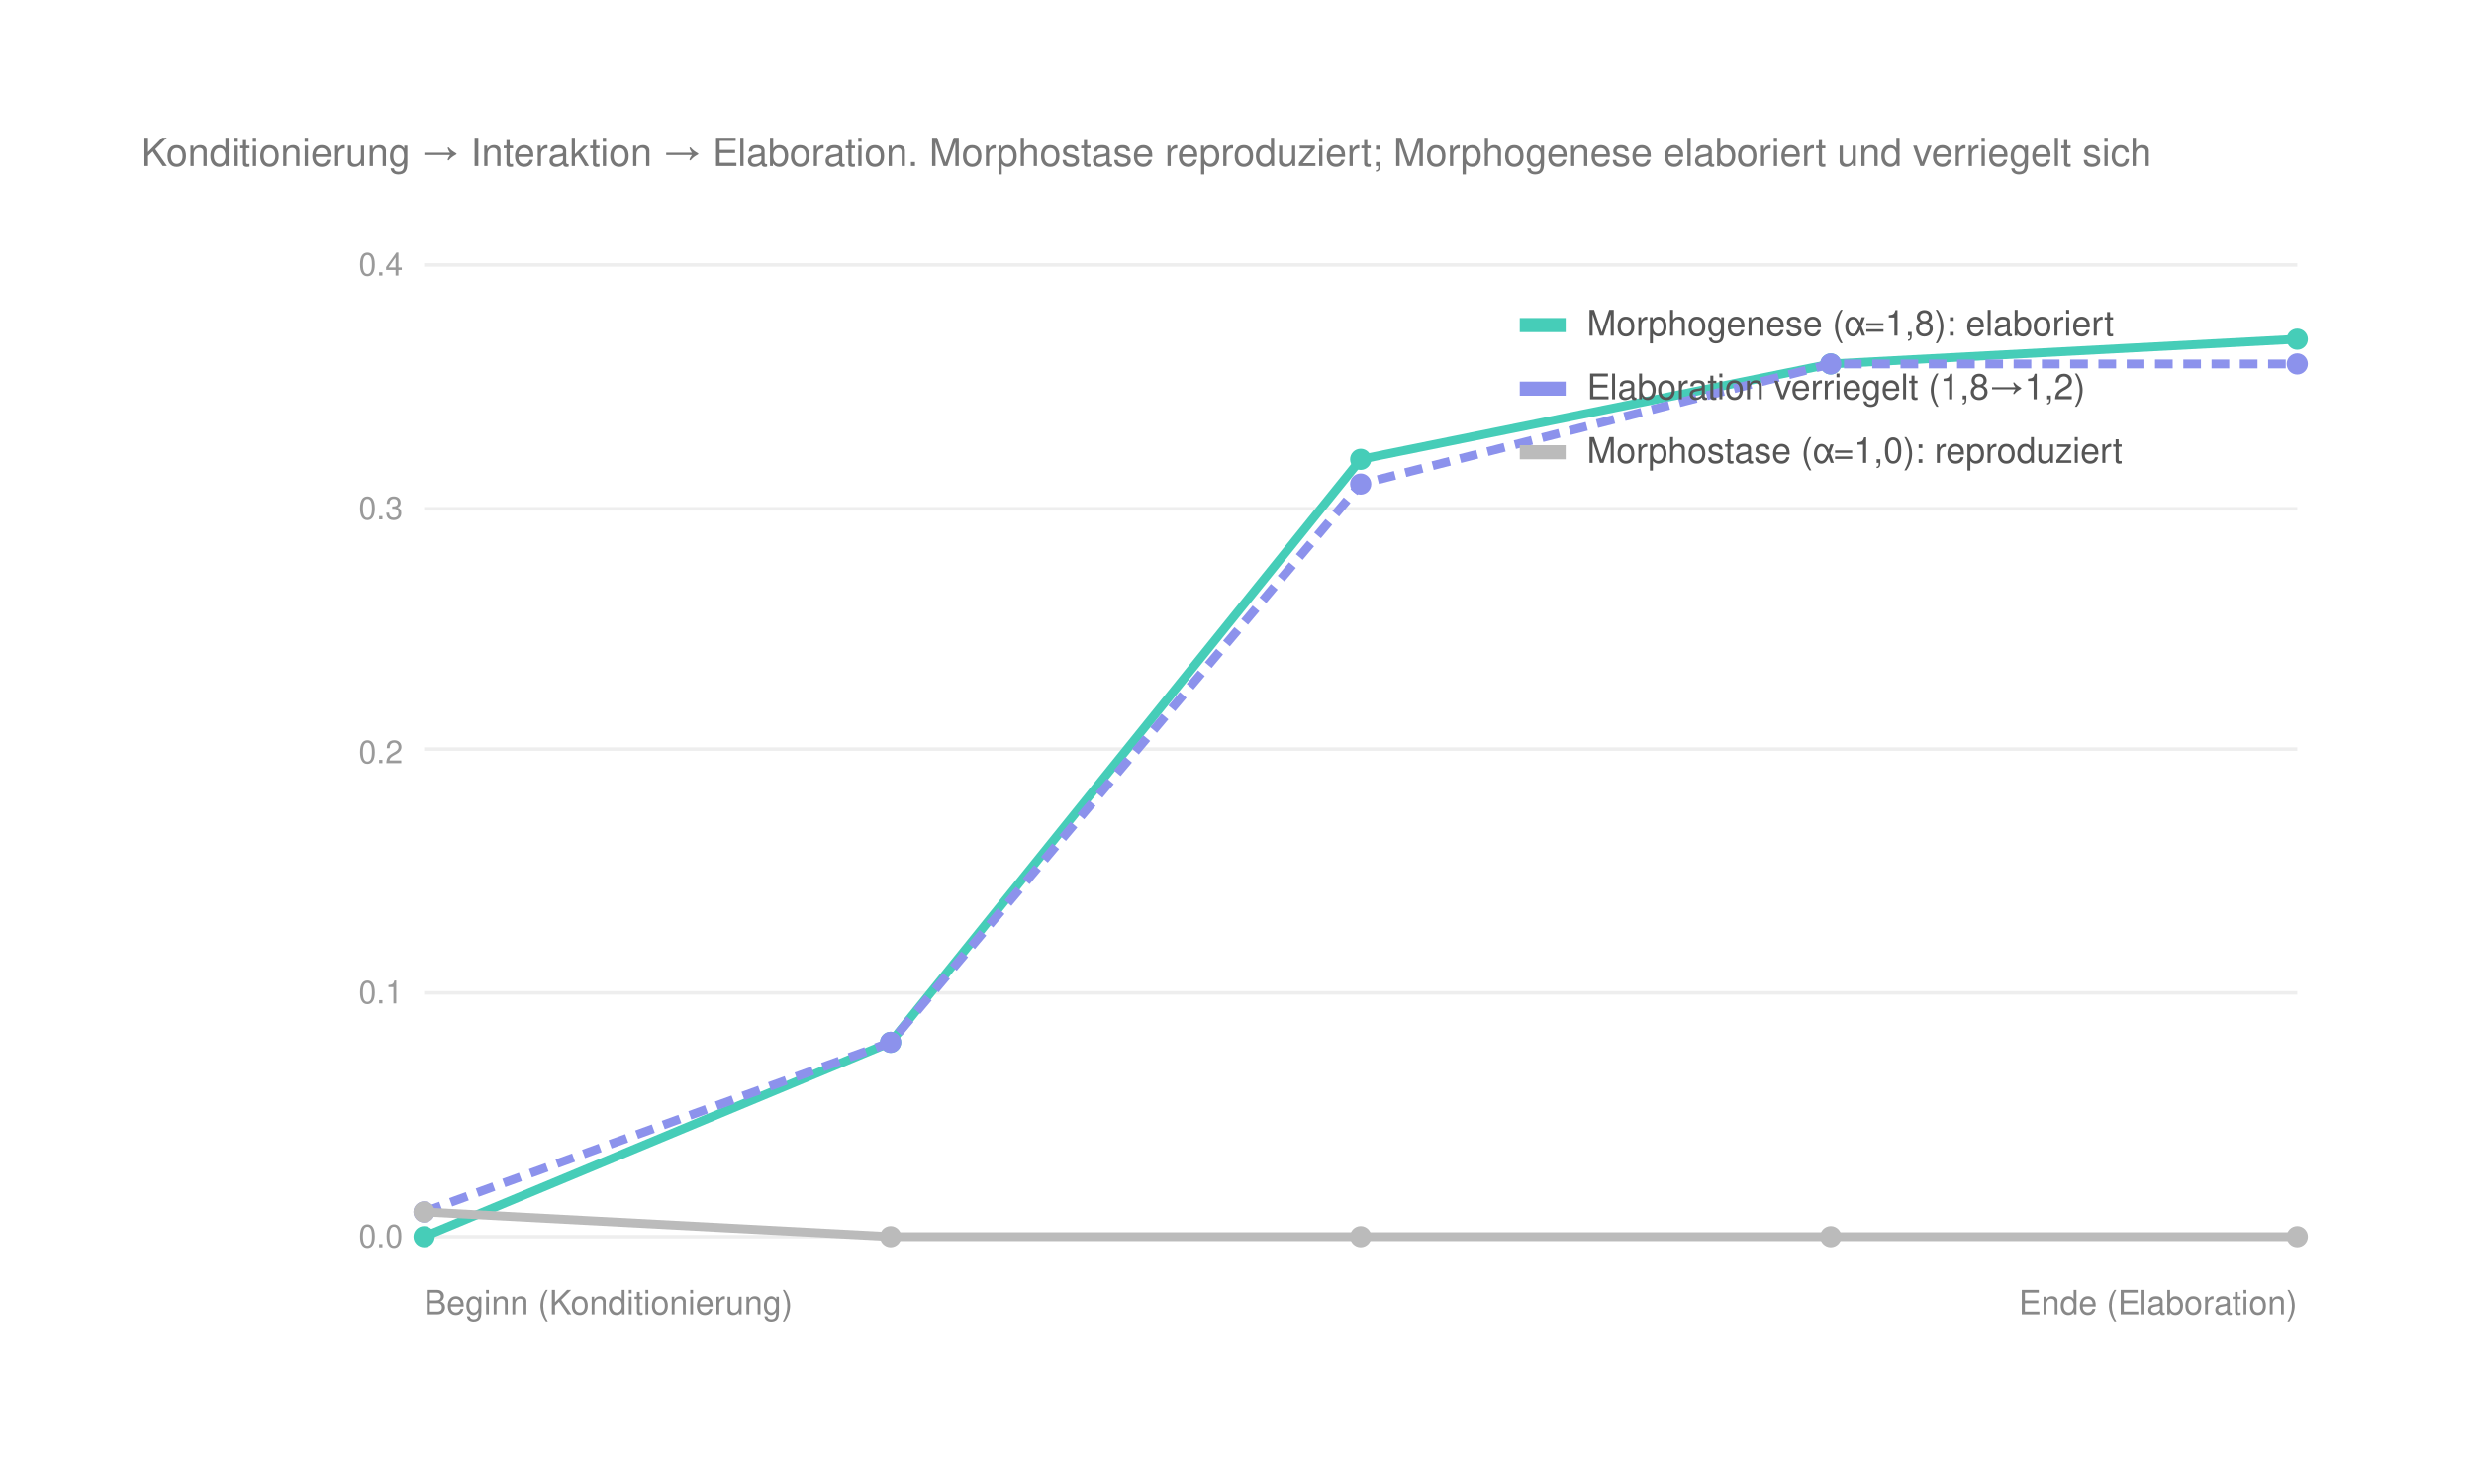
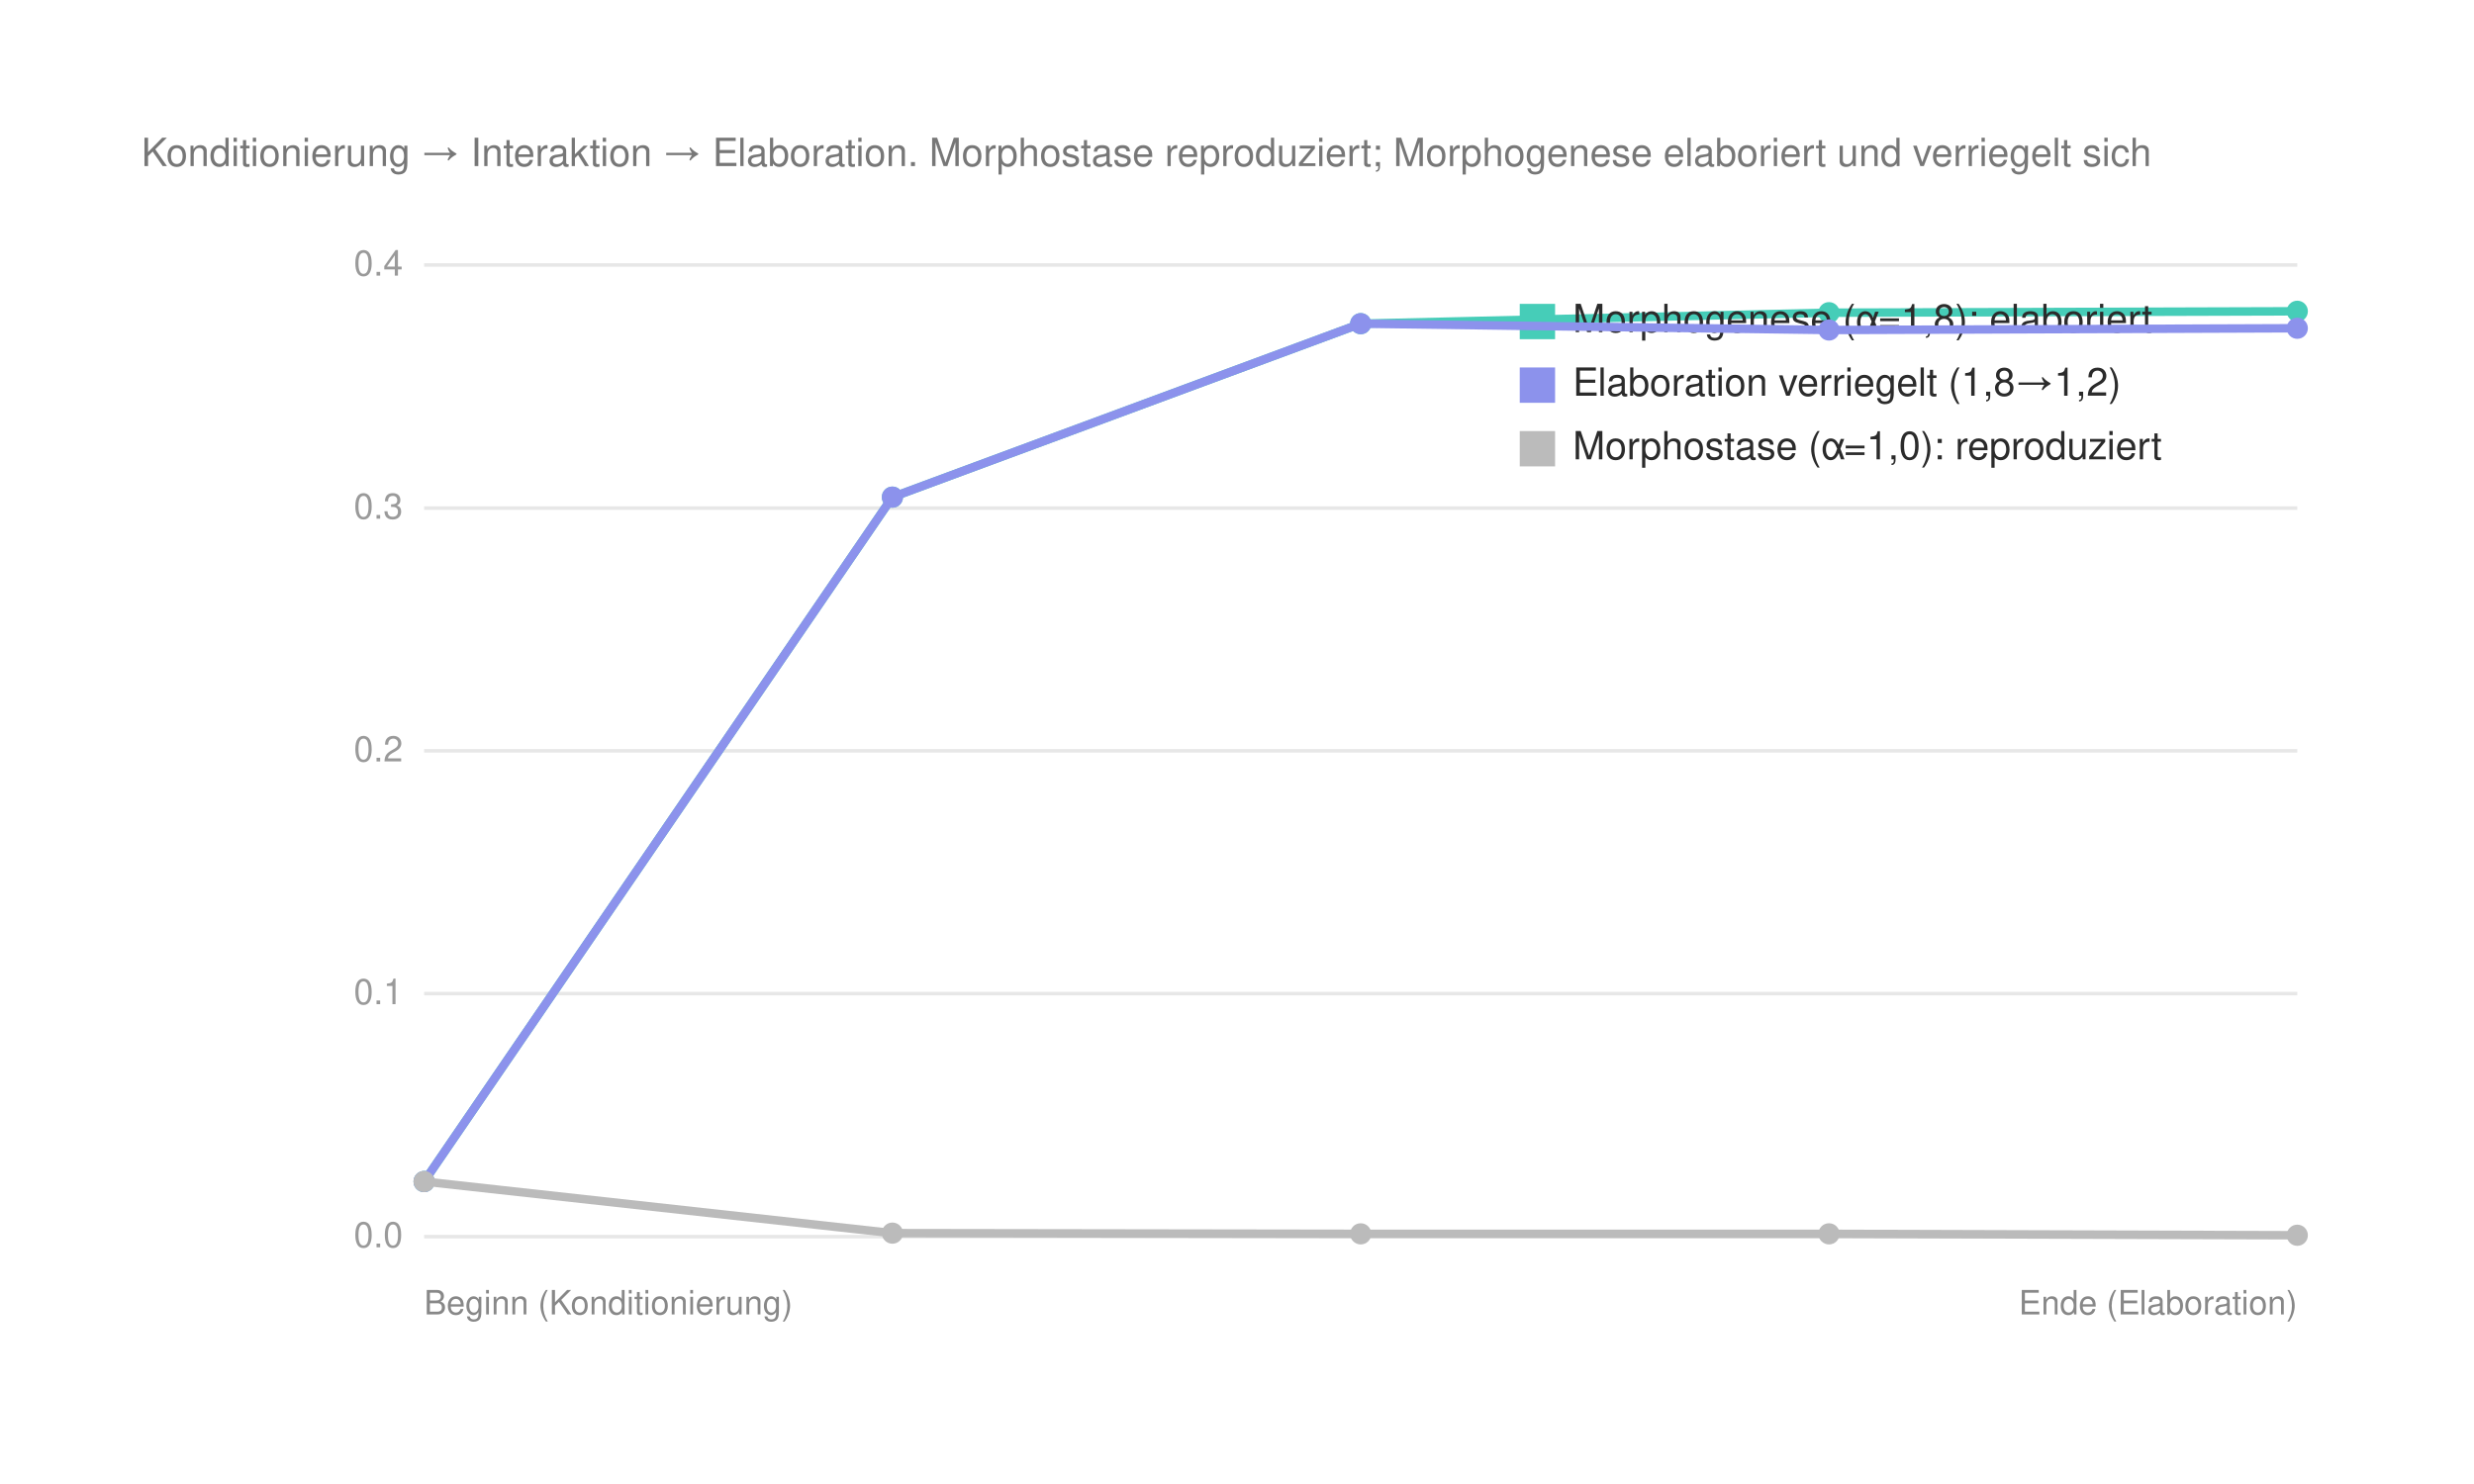
<svg xmlns="http://www.w3.org/2000/svg" viewBox="0 0 700 420" font-family="Helvetica,Arial,sans-serif">
  <rect width="700" height="420" fill="#fff" />
  <text x="40" y="47" font-size="11" fill="#777">Konditionierung → Interaktion → Elaboration. Morphostase reproduziert; Morphogenese elaboriert und verriegelt sich</text>
-   <line x1="120" y1="350" x2="650" y2="350" stroke="#eee" />
-   <text x="114" y="353" font-size="9" fill="#9a9a9a" text-anchor="end">0.0</text>
-   <line x1="120" y1="281" x2="650" y2="281" stroke="#eee" />
-   <text x="114" y="284" font-size="9" fill="#9a9a9a" text-anchor="end">0.1</text>
-   <line x1="120" y1="212" x2="650" y2="212" stroke="#eee" />
-   <text x="114" y="216" font-size="9" fill="#9a9a9a" text-anchor="end">0.2</text>
-   <line x1="120" y1="144" x2="650" y2="144" stroke="#eee" />
-   <text x="114" y="147" font-size="9" fill="#9a9a9a" text-anchor="end">0.3</text>
-   <line x1="120" y1="75" x2="650" y2="75" stroke="#eee" />
-   <text x="114" y="78" font-size="9" fill="#9a9a9a" text-anchor="end">0.4</text>
-   <text x="120" y="372" font-size="9.5" fill="#888">Beginn (Konditionierung)</text>
+   <line x1="120" y1="350.0" x2="650" y2="350.0" stroke="#e7e7e7" />
+   <text x="114" y="353.0" font-size="10" fill="#9a9a9a" text-anchor="end">0.0</text>
+   <line x1="120" y1="281.2" x2="650" y2="281.2" stroke="#e7e7e7" />
+   <text x="114" y="284.2" font-size="10" fill="#9a9a9a" text-anchor="end">0.1</text>
+   <line x1="120" y1="212.5" x2="650" y2="212.5" stroke="#e7e7e7" />
+   <text x="114" y="215.5" font-size="10" fill="#9a9a9a" text-anchor="end">0.2</text>
+   <line x1="120" y1="143.8" x2="650" y2="143.8" stroke="#e7e7e7" />
+   <text x="114" y="146.8" font-size="10" fill="#9a9a9a" text-anchor="end">0.3</text>
+   <line x1="120" y1="75.0" x2="650" y2="75.0" stroke="#e7e7e7" />
+   <text x="114" y="78.0" font-size="10" fill="#9a9a9a" text-anchor="end">0.4</text>
+   <text x="120.0" y="372" font-size="10" fill="#666" text-anchor="middle" />
+   <text x="252.5" y="372" font-size="10" fill="#666" text-anchor="middle" />
+   <text x="385.0" y="372" font-size="10" fill="#666" text-anchor="middle" />
+   <text x="517.5" y="372" font-size="10" fill="#666" text-anchor="middle" />
+   <text x="650.0" y="372" font-size="10" fill="#666" text-anchor="middle" />
+   <text x="385" y="350" font-size="11" fill="#555" text-anchor="middle" />
+   <polyline points="120.0,334.4 252.5,140.7 385.0,91.6 517.5,88.5 650.0,88.1" fill="none" stroke="#46CDB8" stroke-width="2.4" />
+   <circle cx="120.0" cy="334.4" r="3" fill="#46CDB8" />
+   <circle cx="252.5" cy="140.7" r="3" fill="#46CDB8" />
+   <circle cx="385.0" cy="91.6" r="3" fill="#46CDB8" />
+   <circle cx="517.5" cy="88.5" r="3" fill="#46CDB8" />
+   <circle cx="650.0" cy="88.1" r="3" fill="#46CDB8" />
+   <rect x="430" y="86" width="10" height="10" fill="#46CDB8" />
+   <text x="445" y="94" font-size="11" fill="#2b2b2b">Morphogenese (α=1,8): elaboriert</text>
+   <polyline points="120.0,334.4 252.5,140.7 385.0,91.6 517.5,93.4 650.0,92.9" fill="none" stroke="#8C92EC" stroke-width="2.4" />
+   <circle cx="120.0" cy="334.4" r="3" fill="#8C92EC" />
+   <circle cx="252.5" cy="140.7" r="3" fill="#8C92EC" />
+   <circle cx="385.0" cy="91.6" r="3" fill="#8C92EC" />
+   <circle cx="517.5" cy="93.4" r="3" fill="#8C92EC" />
+   <circle cx="650.0" cy="92.9" r="3" fill="#8C92EC" />
+   <rect x="430" y="104" width="10" height="10" fill="#8C92EC" />
+   <text x="445" y="112" font-size="11" fill="#2b2b2b">Elaboration verriegelt (1,8→1,2)</text>
+   <polyline points="120.0,334.4 252.5,349.0 385.0,349.2 517.5,349.2 650.0,349.6" fill="none" stroke="#bbb" stroke-width="2.4" />
+   <circle cx="120.0" cy="334.4" r="3" fill="#bbb" />
+   <circle cx="252.5" cy="349.0" r="3" fill="#bbb" />
+   <circle cx="385.0" cy="349.2" r="3" fill="#bbb" />
+   <circle cx="517.5" cy="349.2" r="3" fill="#bbb" />
+   <circle cx="650.0" cy="349.6" r="3" fill="#bbb" />
+   <rect x="430" y="122" width="10" height="10" fill="#bbb" />
+   <text x="445" y="130" font-size="11" fill="#2b2b2b">Morphostase (α=1,0): reproduziert</text>
+   <text x="120" y="372" font-size="9.5" fill="#888" text-anchor="start">Beginn (Konditionierung)</text>
  <text x="650" y="372" font-size="9.5" fill="#888" text-anchor="end">Ende (Elaboration)</text>
-   <polyline points="120,350 252,295 385,130 518,103 650,96" fill="none" stroke="#46CDB8" stroke-width="2.5" />
-   <circle cx="120" cy="350" r="3" fill="#46CDB8" />
-   <circle cx="252" cy="295" r="3" fill="#46CDB8" />
-   <circle cx="385" cy="130" r="3" fill="#46CDB8" />
-   <circle cx="518" cy="103" r="3" fill="#46CDB8" />
-   <circle cx="650" cy="96" r="3" fill="#46CDB8" />
-   <polyline points="120,343 252,295 385,137 518,103 650,103" fill="none" stroke="#8C92EC" stroke-width="2.5" stroke-dasharray="5,3" />
-   <circle cx="120" cy="343" r="3" fill="#8C92EC" />
-   <circle cx="252" cy="295" r="3" fill="#8C92EC" />
-   <circle cx="385" cy="137" r="3" fill="#8C92EC" />
-   <circle cx="518" cy="103" r="3" fill="#8C92EC" />
-   <circle cx="650" cy="103" r="3" fill="#8C92EC" />
-   <polyline points="120,343 252,350 385,350 518,350 650,350" fill="none" stroke="#bbb" stroke-width="2.5" />
-   <circle cx="120" cy="343" r="3" fill="#bbb" />
-   <circle cx="252" cy="350" r="3" fill="#bbb" />
-   <circle cx="385" cy="350" r="3" fill="#bbb" />
-   <circle cx="518" cy="350" r="3" fill="#bbb" />
-   <circle cx="650" cy="350" r="3" fill="#bbb" />
-   <rect x="430" y="90" width="13" height="4" fill="#46CDB8" />
-   <text x="449" y="95" font-size="10" fill="#555">Morphogenese (α=1,8): elaboriert</text>
-   <rect x="430" y="108" width="13" height="4" fill="#8C92EC" />
-   <text x="449" y="113" font-size="10" fill="#555">Elaboration verriegelt (1,8→1,2)</text>
-   <rect x="430" y="126" width="13" height="4" fill="#bbb" />
-   <text x="449" y="131" font-size="10" fill="#555">Morphostase (α=1,0): reproduziert</text>
</svg>
